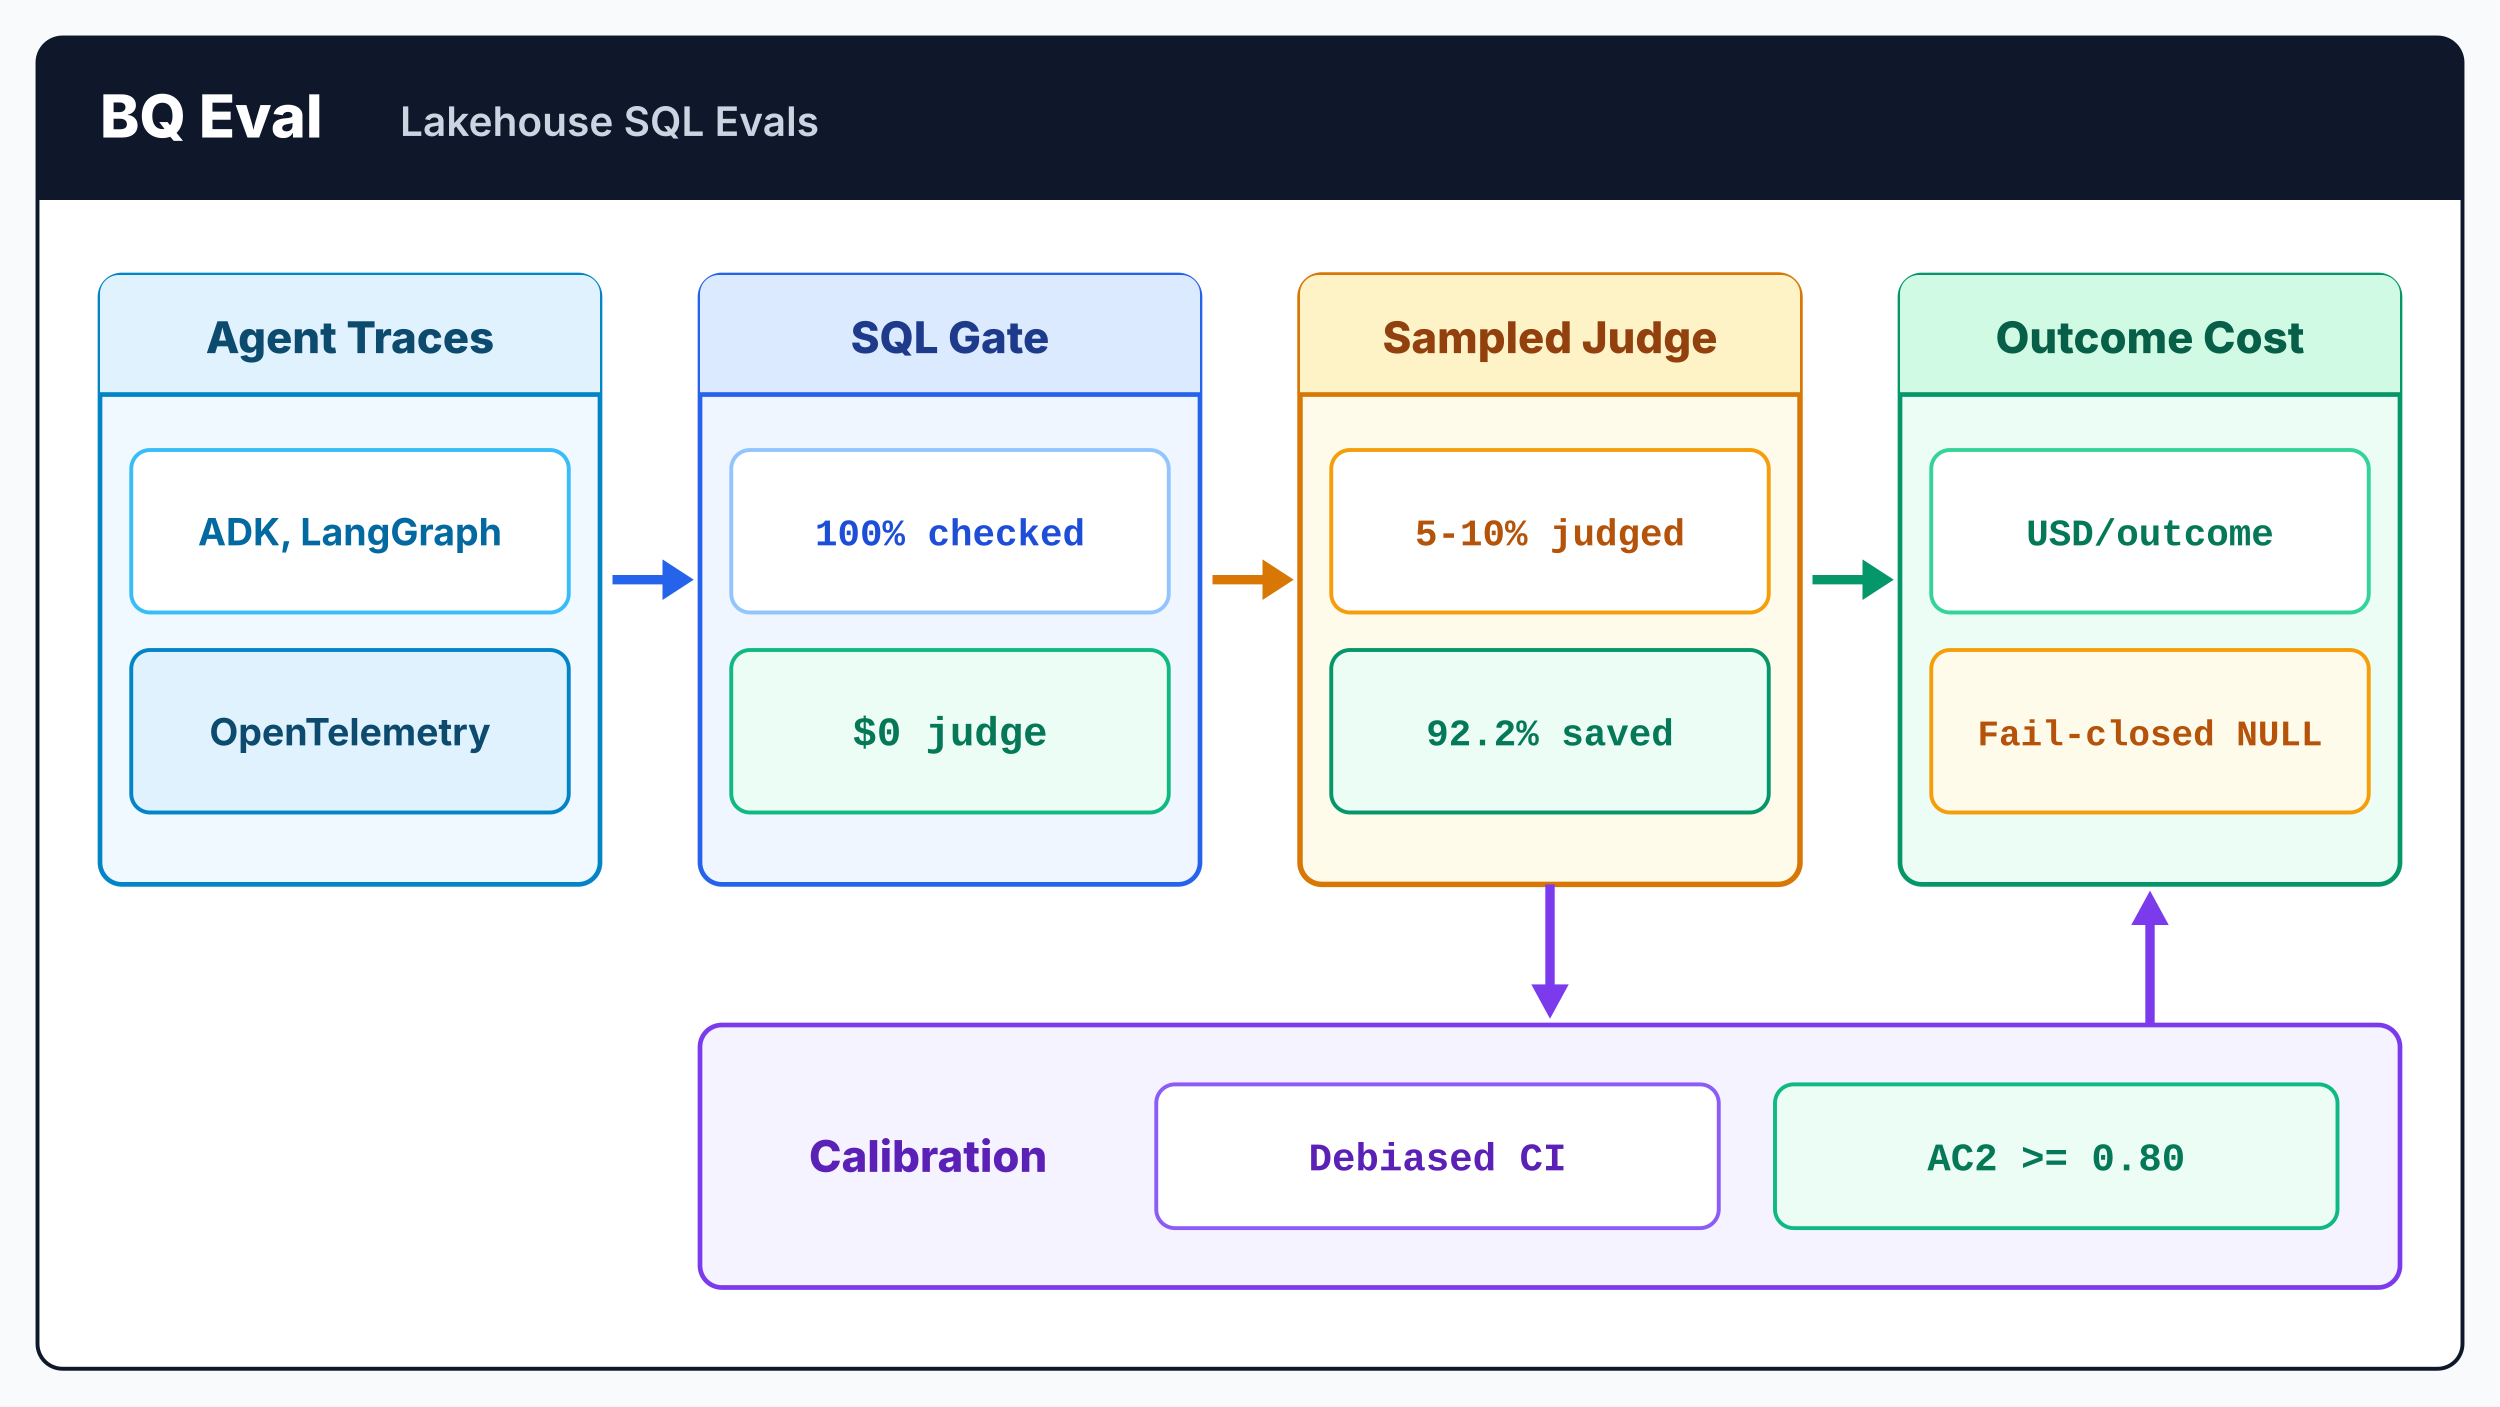
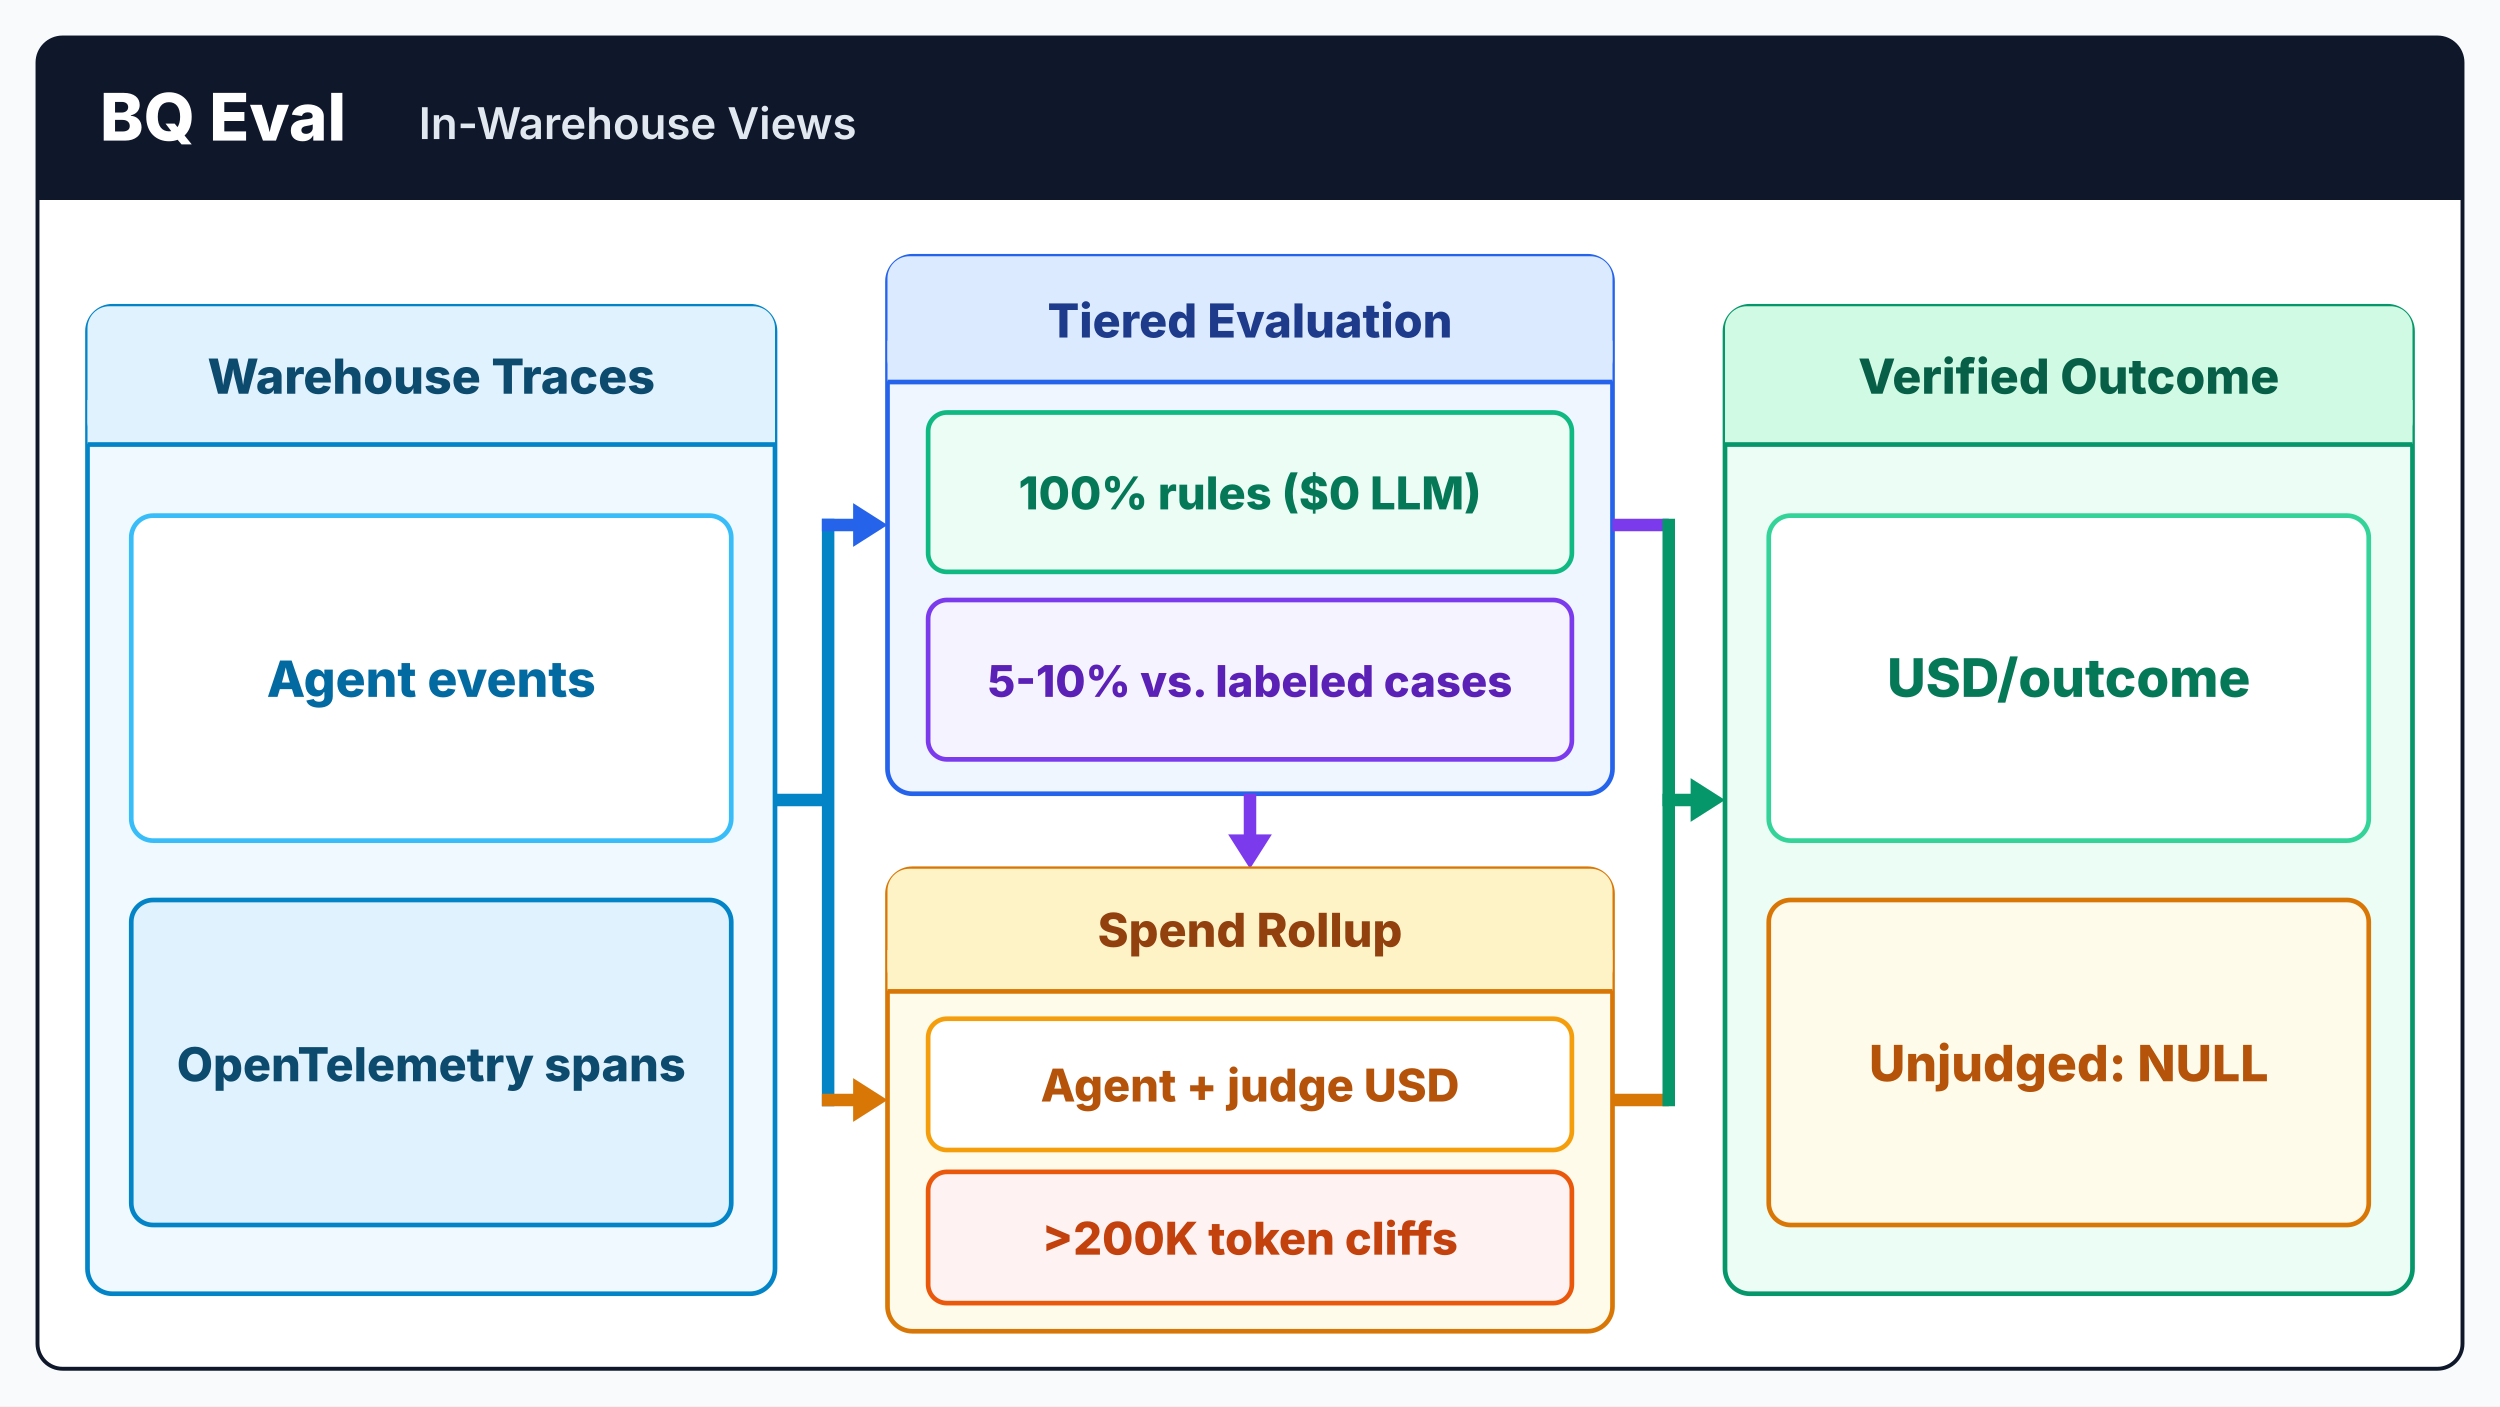
<svg xmlns="http://www.w3.org/2000/svg" viewBox="0 0 1600 900" width="100%" height="100%">
  <rect x="0" y="0" width="1600" height="900" fill="#F8FAFC" />
  <rect x="24" y="24" width="1552" height="852" rx="16" fill="#FFFFFF" stroke="#0F172A" stroke-width="2.5" />
  <rect x="24" y="24" width="1552" height="104" rx="14" fill="#0F172A" />
  <rect x="24" y="96" width="1552" height="32" fill="#0F172A" />
-   <text x="64" y="88" font-family="'Inter', -apple-system, BlinkMacSystemFont, 'Segoe UI', Roboto, sans-serif" font-size="38" font-weight="800" fill="#FFFFFF">BQ Eval</text>
-   <text x="256" y="87" font-family="'Inter', -apple-system, BlinkMacSystemFont, 'Segoe UI', Roboto, sans-serif" font-size="26" font-weight="600" fill="#CBD5E1">Lakehouse SQL Evals</text>
-   <rect x="64" y="176" width="320" height="390" rx="14" fill="#F0F9FF" stroke="#0284C7" stroke-width="3" />
-   <rect x="64" y="176" width="320" height="76" rx="12" fill="#E0F2FE" />
-   <rect x="64" y="228" width="320" height="24" fill="#E0F2FE" />
-   <rect x="64" y="251" width="320" height="3" fill="#0284C7" />
-   <text x="224" y="226" text-anchor="middle" font-family="'Inter', -apple-system, BlinkMacSystemFont, 'Segoe UI', Roboto, sans-serif" font-size="28" font-weight="800" fill="#0C4A6E">Agent Traces</text>
-   <rect x="84" y="288" width="280" height="104" rx="12" fill="#FFFFFF" stroke="#38BDF8" stroke-width="2.5" />
-   <text x="224" y="349" text-anchor="middle" font-family="'Inter', -apple-system, BlinkMacSystemFont, 'Segoe UI', Roboto, sans-serif" font-size="24" font-weight="700" fill="#0369A1">ADK, LangGraph</text>
-   <rect x="84" y="416" width="280" height="104" rx="12" fill="#E0F2FE" stroke="#0284C7" stroke-width="2.5" />
-   <text x="224" y="477" text-anchor="middle" font-family="'Inter', -apple-system, BlinkMacSystemFont, 'Segoe UI', Roboto, sans-serif" font-size="24" font-weight="700" fill="#0C4A6E">OpenTelemetry</text>
-   <rect x="392" y="368" width="36" height="6" fill="#2563EB" />
-   <polygon points="424,358 444,371 424,384" fill="#2563EB" />
-   <rect x="448" y="176" width="320" height="390" rx="14" fill="#EFF6FF" stroke="#2563EB" stroke-width="3" />
-   <rect x="448" y="176" width="320" height="76" rx="12" fill="#DBEAFE" />
-   <rect x="448" y="228" width="320" height="24" fill="#DBEAFE" />
-   <rect x="448" y="251" width="320" height="3" fill="#2563EB" />
-   <text x="608" y="226" text-anchor="middle" font-family="'Inter', -apple-system, BlinkMacSystemFont, 'Segoe UI', Roboto, sans-serif" font-size="28" font-weight="800" fill="#1E3A8A">SQL Gate</text>
-   <rect x="468" y="288" width="280" height="104" rx="12" fill="#FFFFFF" stroke="#93C5FD" stroke-width="2.5" />
-   <text x="608" y="349" text-anchor="middle" font-family="'JetBrains Mono', 'Fira Code', 'Courier New', monospace" font-size="24" font-weight="700" fill="#1D4ED8">100% checked</text>
-   <rect x="468" y="416" width="280" height="104" rx="12" fill="#ECFDF5" stroke="#10B981" stroke-width="2.5" />
-   <text x="608" y="477" text-anchor="middle" font-family="'JetBrains Mono', 'Fira Code', 'Courier New', monospace" font-size="26" font-weight="700" fill="#047857">$0 judge</text>
-   <rect x="776" y="368" width="36" height="6" fill="#D97706" />
-   <polygon points="808,358 828,371 808,384" fill="#D97706" />
-   <rect x="832" y="176" width="320" height="390" rx="14" fill="#FFFBEB" stroke="#D97706" stroke-width="3.5" />
-   <rect x="832" y="176" width="320" height="76" rx="12" fill="#FEF3C7" />
-   <rect x="832" y="228" width="320" height="24" fill="#FEF3C7" />
-   <rect x="832" y="251" width="320" height="3" fill="#D97706" />
-   <text x="992" y="226" text-anchor="middle" font-family="'Inter', -apple-system, BlinkMacSystemFont, 'Segoe UI', Roboto, sans-serif" font-size="28" font-weight="800" fill="#92400E">Sampled Judge</text>
-   <rect x="852" y="288" width="280" height="104" rx="12" fill="#FFFFFF" stroke="#F59E0B" stroke-width="2.5" />
-   <text x="992" y="349" text-anchor="middle" font-family="'JetBrains Mono', 'Fira Code', 'Courier New', monospace" font-size="24" font-weight="700" fill="#B45309">5-10% judged</text>
-   <rect x="852" y="416" width="280" height="104" rx="12" fill="#ECFDF5" stroke="#059669" stroke-width="2.5" />
-   <text x="992" y="477" text-anchor="middle" font-family="'JetBrains Mono', 'Fira Code', 'Courier New', monospace" font-size="24" font-weight="700" fill="#047857">92.2% saved</text>
-   <rect x="1160" y="368" width="36" height="6" fill="#059669" />
-   <polygon points="1192,358 1212,371 1192,384" fill="#059669" />
-   <rect x="1216" y="176" width="320" height="390" rx="14" fill="#ECFDF5" stroke="#059669" stroke-width="3" />
-   <rect x="1216" y="176" width="320" height="76" rx="12" fill="#D1FAE5" />
-   <rect x="1216" y="228" width="320" height="24" fill="#D1FAE5" />
-   <rect x="1216" y="251" width="320" height="3" fill="#059669" />
-   <text x="1376" y="226" text-anchor="middle" font-family="'Inter', -apple-system, BlinkMacSystemFont, 'Segoe UI', Roboto, sans-serif" font-size="28" font-weight="800" fill="#065F46">Outcome Cost</text>
-   <rect x="1236" y="288" width="280" height="104" rx="12" fill="#FFFFFF" stroke="#34D399" stroke-width="2.5" />
-   <text x="1376" y="349" text-anchor="middle" font-family="'JetBrains Mono', 'Fira Code', 'Courier New', monospace" font-size="24" font-weight="700" fill="#047857">USD/outcome</text>
-   <rect x="1236" y="416" width="280" height="104" rx="12" fill="#FFFBEB" stroke="#F59E0B" stroke-width="2.5" />
-   <text x="1376" y="477" text-anchor="middle" font-family="'JetBrains Mono', 'Fira Code', 'Courier New', monospace" font-size="23" font-weight="700" fill="#B45309">Fail-closed NULL</text>
-   <rect x="989" y="566" width="6" height="68" fill="#7C3AED" />
-   <polygon points="980,630 992,652 1004,630" fill="#7C3AED" />
-   <rect x="1373" y="588" width="6" height="68" fill="#7C3AED" />
-   <polygon points="1364,592 1376,570 1388,592" fill="#7C3AED" />
-   <rect x="448" y="656" width="1088" height="168" rx="14" fill="#F5F3FF" stroke="#7C3AED" stroke-width="3" />
-   <text x="594" y="750" text-anchor="middle" font-family="'Inter', -apple-system, BlinkMacSystemFont, 'Segoe UI', Roboto, sans-serif" font-size="28" font-weight="800" fill="#5B21B6">Calibration</text>
-   <rect x="740" y="694" width="360" height="92" rx="12" fill="#FFFFFF" stroke="#8B5CF6" stroke-width="2.5" />
-   <text x="920" y="749" text-anchor="middle" font-family="'JetBrains Mono', 'Fira Code', 'Courier New', monospace" font-size="25" font-weight="700" fill="#5B21B6">Debiased CI</text>
-   <rect x="1136" y="694" width="360" height="92" rx="12" fill="#ECFDF5" stroke="#10B981" stroke-width="2.5" />
-   <text x="1316" y="749" text-anchor="middle" font-family="'JetBrains Mono', 'Fira Code', 'Courier New', monospace" font-size="25" font-weight="700" fill="#047857">AC2 &gt;= 0.80</text>
+   <text x="64" y="90" font-family="'Inter', -apple-system, BlinkMacSystemFont, 'Segoe UI', Roboto, sans-serif" font-size="42" font-weight="800" fill="#FFFFFF">BQ Eval</text>
+   <text x="268" y="89" font-family="'Inter', -apple-system, BlinkMacSystemFont, 'Segoe UI', Roboto, sans-serif" font-size="28" font-weight="600" fill="#E2E8F0">In-Warehouse Views</text>
+   <rect x="56" y="196" width="440" height="632" rx="16" fill="#F0F9FF" stroke="#0284C7" stroke-width="3" />
+   <rect x="56" y="196" width="440" height="88" rx="14" fill="#E0F2FE" />
+   <rect x="56" y="256" width="440" height="28" fill="#E0F2FE" />
+   <rect x="56" y="283" width="440" height="3" fill="#0284C7" />
+   <text x="276" y="252" text-anchor="middle" font-family="'Inter', -apple-system, BlinkMacSystemFont, 'Segoe UI', Roboto, sans-serif" font-size="31" font-weight="800" fill="#0C4A6E">Warehouse Traces</text>
+   <rect x="84" y="330" width="384" height="208" rx="14" fill="#FFFFFF" stroke="#38BDF8" stroke-width="3" />
+   <text x="276" y="446" text-anchor="middle" font-family="'Inter', -apple-system, BlinkMacSystemFont, 'Segoe UI', Roboto, sans-serif" font-size="32" font-weight="800" fill="#0369A1">Agent events</text>
+   <rect x="84" y="576" width="384" height="208" rx="14" fill="#E0F2FE" stroke="#0284C7" stroke-width="3" />
+   <text x="276" y="692" text-anchor="middle" font-family="'Inter', -apple-system, BlinkMacSystemFont, 'Segoe UI', Roboto, sans-serif" font-size="30" font-weight="800" fill="#0C4A6E">OpenTelemetry spans</text>
+   <rect x="496" y="508" width="34" height="8" fill="#0284C7" />
+   <rect x="526" y="332" width="8" height="376" fill="#0284C7" />
+   <rect x="526" y="332" width="24" height="8" fill="#2563EB" />
+   <polygon points="546,322 568,336 546,350" fill="#2563EB" />
+   <rect x="526" y="700" width="24" height="8" fill="#D97706" />
+   <polygon points="546,690 568,704 546,718" fill="#D97706" />
+   <rect x="568" y="164" width="464" height="344" rx="16" fill="#EFF6FF" stroke="#2563EB" stroke-width="3" />
+   <rect x="568" y="164" width="464" height="80" rx="14" fill="#DBEAFE" />
+   <rect x="568" y="218" width="464" height="26" fill="#DBEAFE" />
+   <rect x="568" y="243" width="464" height="3" fill="#2563EB" />
+   <text x="800" y="216" text-anchor="middle" font-family="'Inter', -apple-system, BlinkMacSystemFont, 'Segoe UI', Roboto, sans-serif" font-size="30" font-weight="800" fill="#1E3A8A">Tiered Evaluation</text>
+   <rect x="594" y="264" width="412" height="102" rx="12" fill="#ECFDF5" stroke="#10B981" stroke-width="3" />
+   <text x="800" y="326" text-anchor="middle" font-family="'Inter', -apple-system, BlinkMacSystemFont, 'Segoe UI', Roboto, sans-serif" font-size="29" font-weight="800" fill="#047857">100% rules ($0 LLM)</text>
+   <rect x="594" y="384" width="412" height="102" rx="12" fill="#F5F3FF" stroke="#7C3AED" stroke-width="3" />
+   <text x="800" y="446" text-anchor="middle" font-family="'Inter', -apple-system, BlinkMacSystemFont, 'Segoe UI', Roboto, sans-serif" font-size="28" font-weight="800" fill="#5B21B6">5-10% vs. labeled cases</text>
+   <rect x="796" y="508" width="8" height="30" fill="#7C3AED" />
+   <polygon points="786,534 800,556 814,534" fill="#7C3AED" />
+   <rect x="568" y="556" width="464" height="296" rx="16" fill="#FFFBEB" stroke="#D97706" stroke-width="3" />
+   <rect x="568" y="556" width="464" height="78" rx="14" fill="#FEF3C7" />
+   <rect x="568" y="608" width="464" height="26" fill="#FEF3C7" />
+   <rect x="568" y="633" width="464" height="3" fill="#D97706" />
+   <text x="800" y="606" text-anchor="middle" font-family="'Inter', -apple-system, BlinkMacSystemFont, 'Segoe UI', Roboto, sans-serif" font-size="30" font-weight="800" fill="#92400E">Spend Rollup</text>
+   <rect x="594" y="652" width="412" height="84" rx="12" fill="#FFFFFF" stroke="#F59E0B" stroke-width="3" />
+   <text x="800" y="705" text-anchor="middle" font-family="'Inter', -apple-system, BlinkMacSystemFont, 'Segoe UI', Roboto, sans-serif" font-size="29" font-weight="800" fill="#B45309">Agent + judge USD</text>
+   <rect x="594" y="750" width="412" height="84" rx="12" fill="#FEF2F2" stroke="#EA580C" stroke-width="3" />
+   <text x="800" y="803" text-anchor="middle" font-family="'Inter', -apple-system, BlinkMacSystemFont, 'Segoe UI', Roboto, sans-serif" font-size="29" font-weight="800" fill="#C2410C">&gt;200K token cliffs</text>
+   <rect x="1032" y="332" width="36" height="8" fill="#7C3AED" />
+   <rect x="1032" y="700" width="36" height="8" fill="#D97706" />
+   <rect x="1064" y="332" width="8" height="376" fill="#059669" />
+   <rect x="1064" y="508" width="22" height="8" fill="#059669" />
+   <polygon points="1082,498 1104,512 1082,526" fill="#059669" />
+   <rect x="1104" y="196" width="440" height="632" rx="16" fill="#ECFDF5" stroke="#059669" stroke-width="3" />
+   <rect x="1104" y="196" width="440" height="88" rx="14" fill="#D1FAE5" />
+   <rect x="1104" y="256" width="440" height="28" fill="#D1FAE5" />
+   <rect x="1104" y="283" width="440" height="3" fill="#059669" />
+   <text x="1324" y="252" text-anchor="middle" font-family="'Inter', -apple-system, BlinkMacSystemFont, 'Segoe UI', Roboto, sans-serif" font-size="31" font-weight="800" fill="#065F46">Verified Outcome</text>
+   <rect x="1132" y="330" width="384" height="208" rx="14" fill="#FFFFFF" stroke="#34D399" stroke-width="3" />
+   <text x="1324" y="446" text-anchor="middle" font-family="'Inter', -apple-system, BlinkMacSystemFont, 'Segoe UI', Roboto, sans-serif" font-size="34" font-weight="800" fill="#047857">USD/outcome</text>
+   <rect x="1132" y="576" width="384" height="208" rx="14" fill="#FFFBEB" stroke="#D97706" stroke-width="3" />
+   <text x="1324" y="692" text-anchor="middle" font-family="'Inter', -apple-system, BlinkMacSystemFont, 'Segoe UI', Roboto, sans-serif" font-size="32" font-weight="800" fill="#B45309">Unjudged: NULL</text>
</svg>
